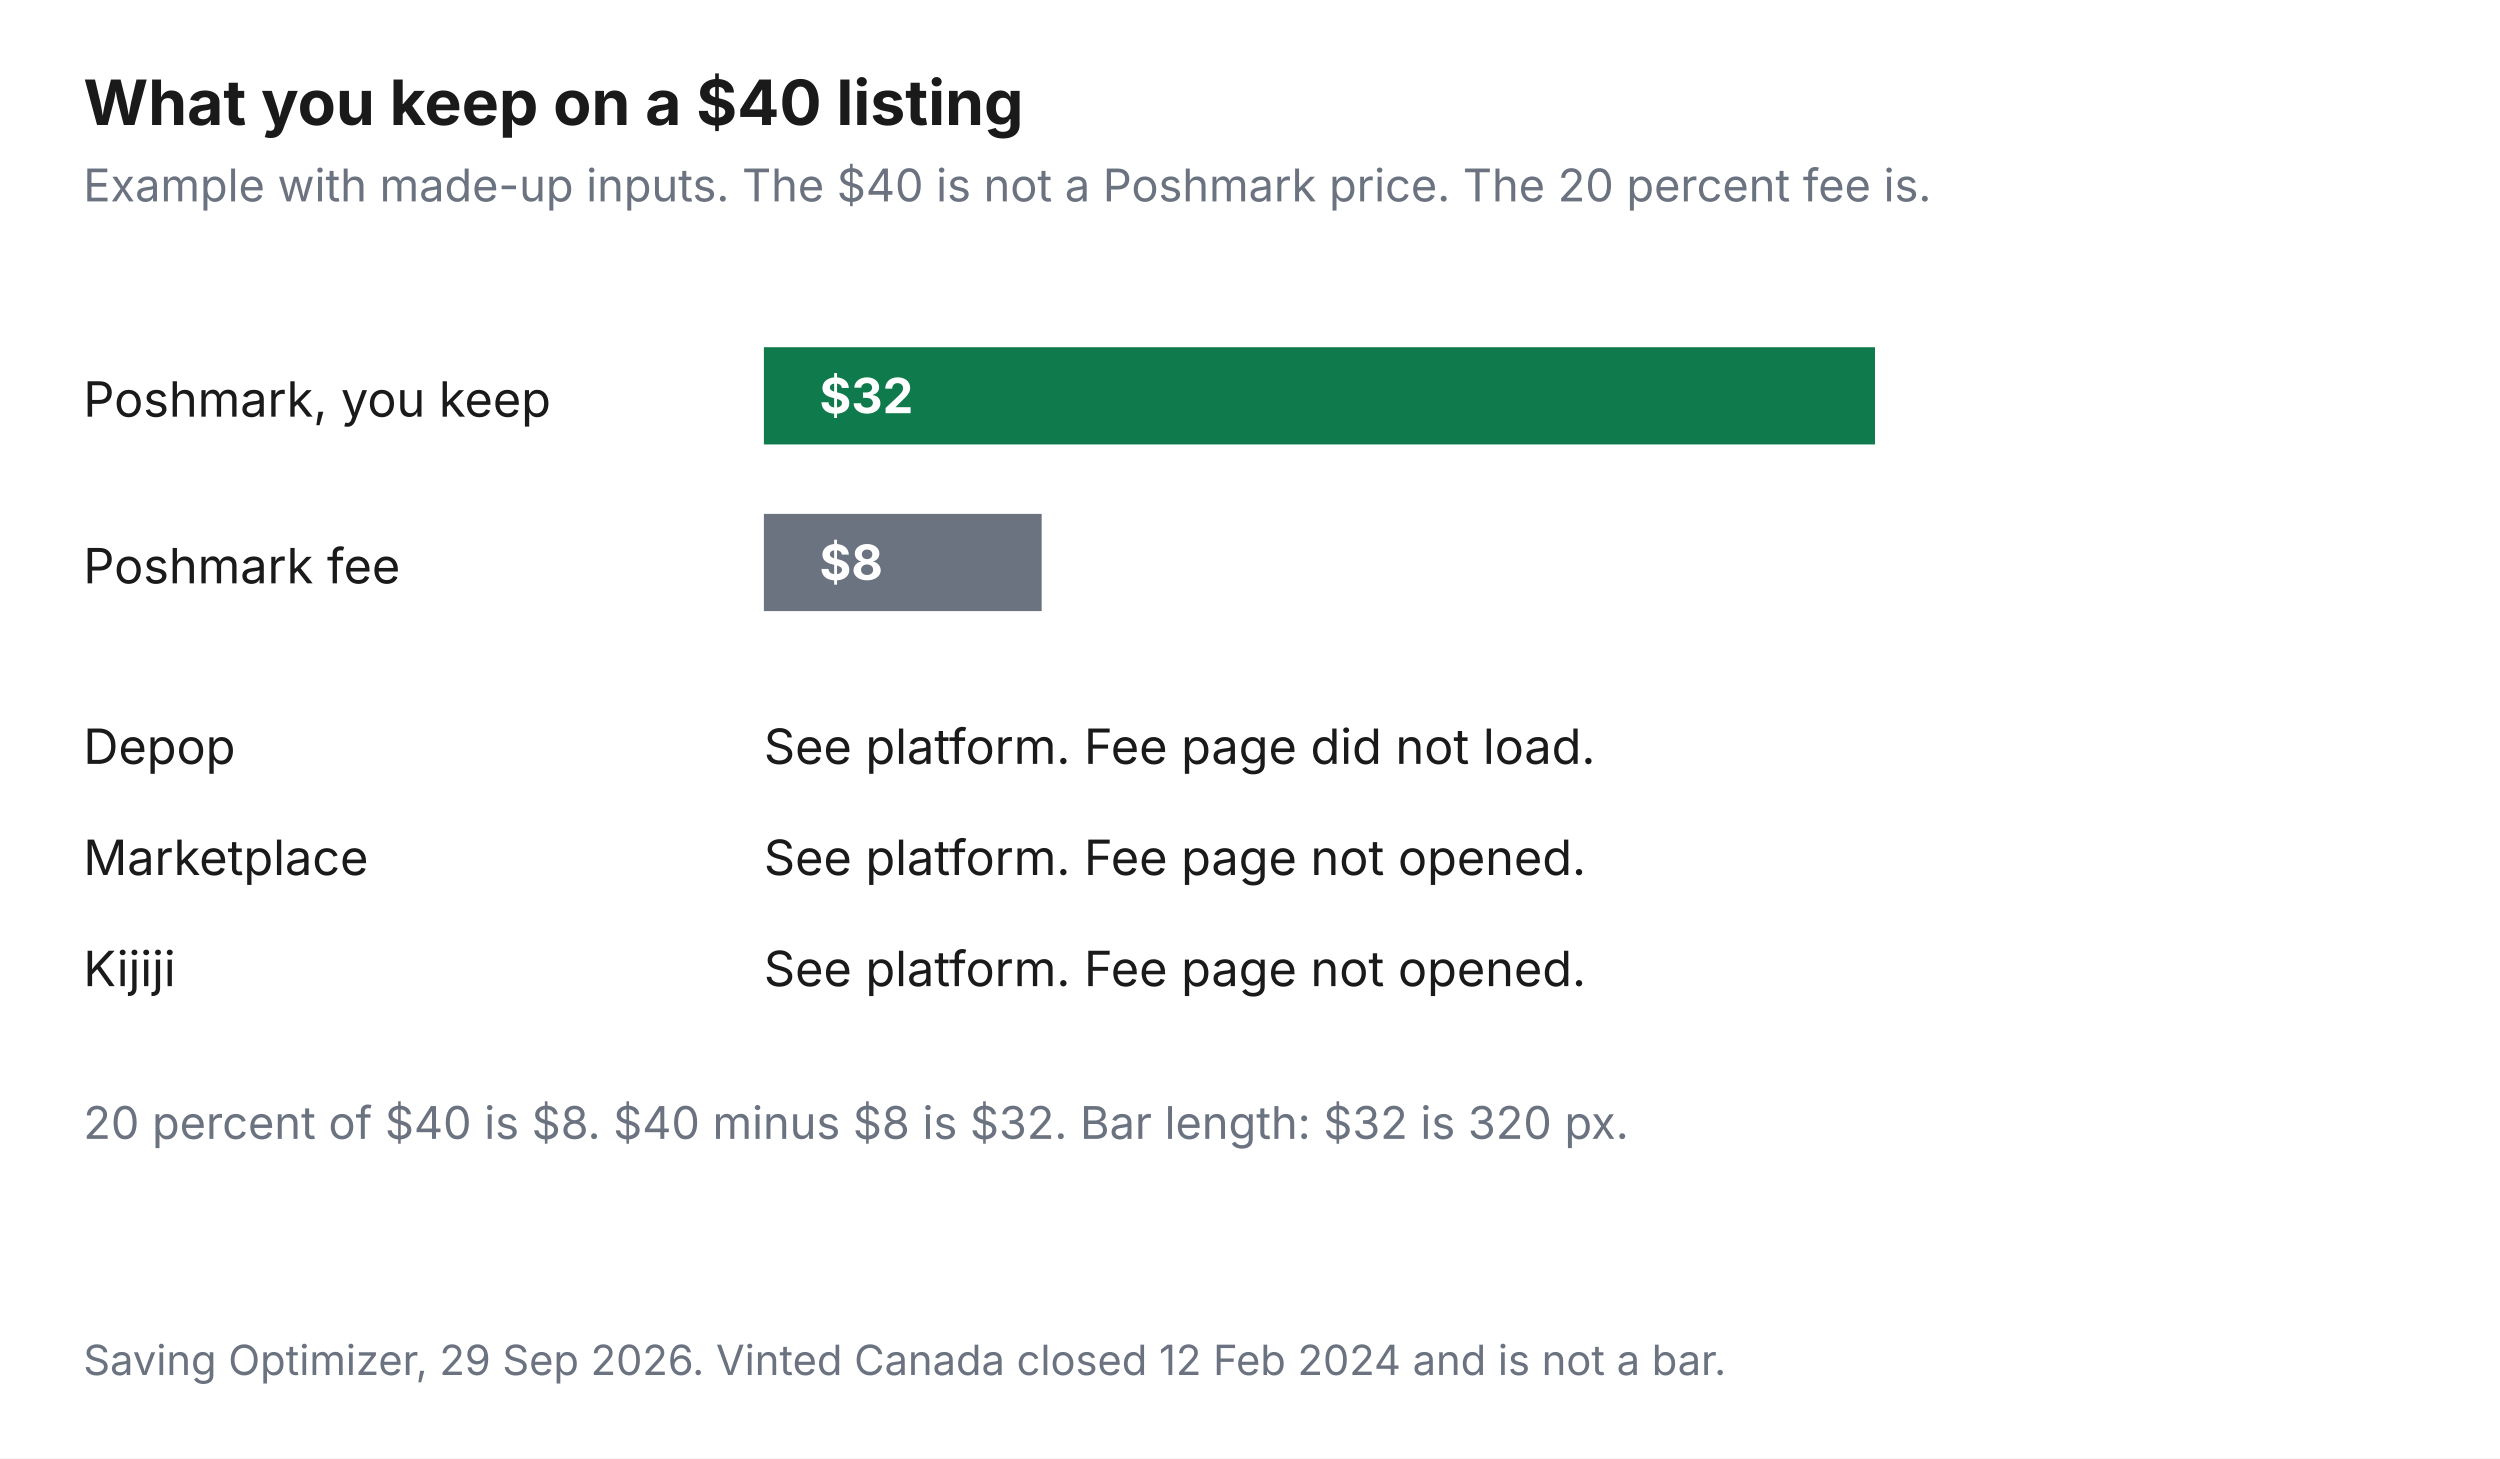
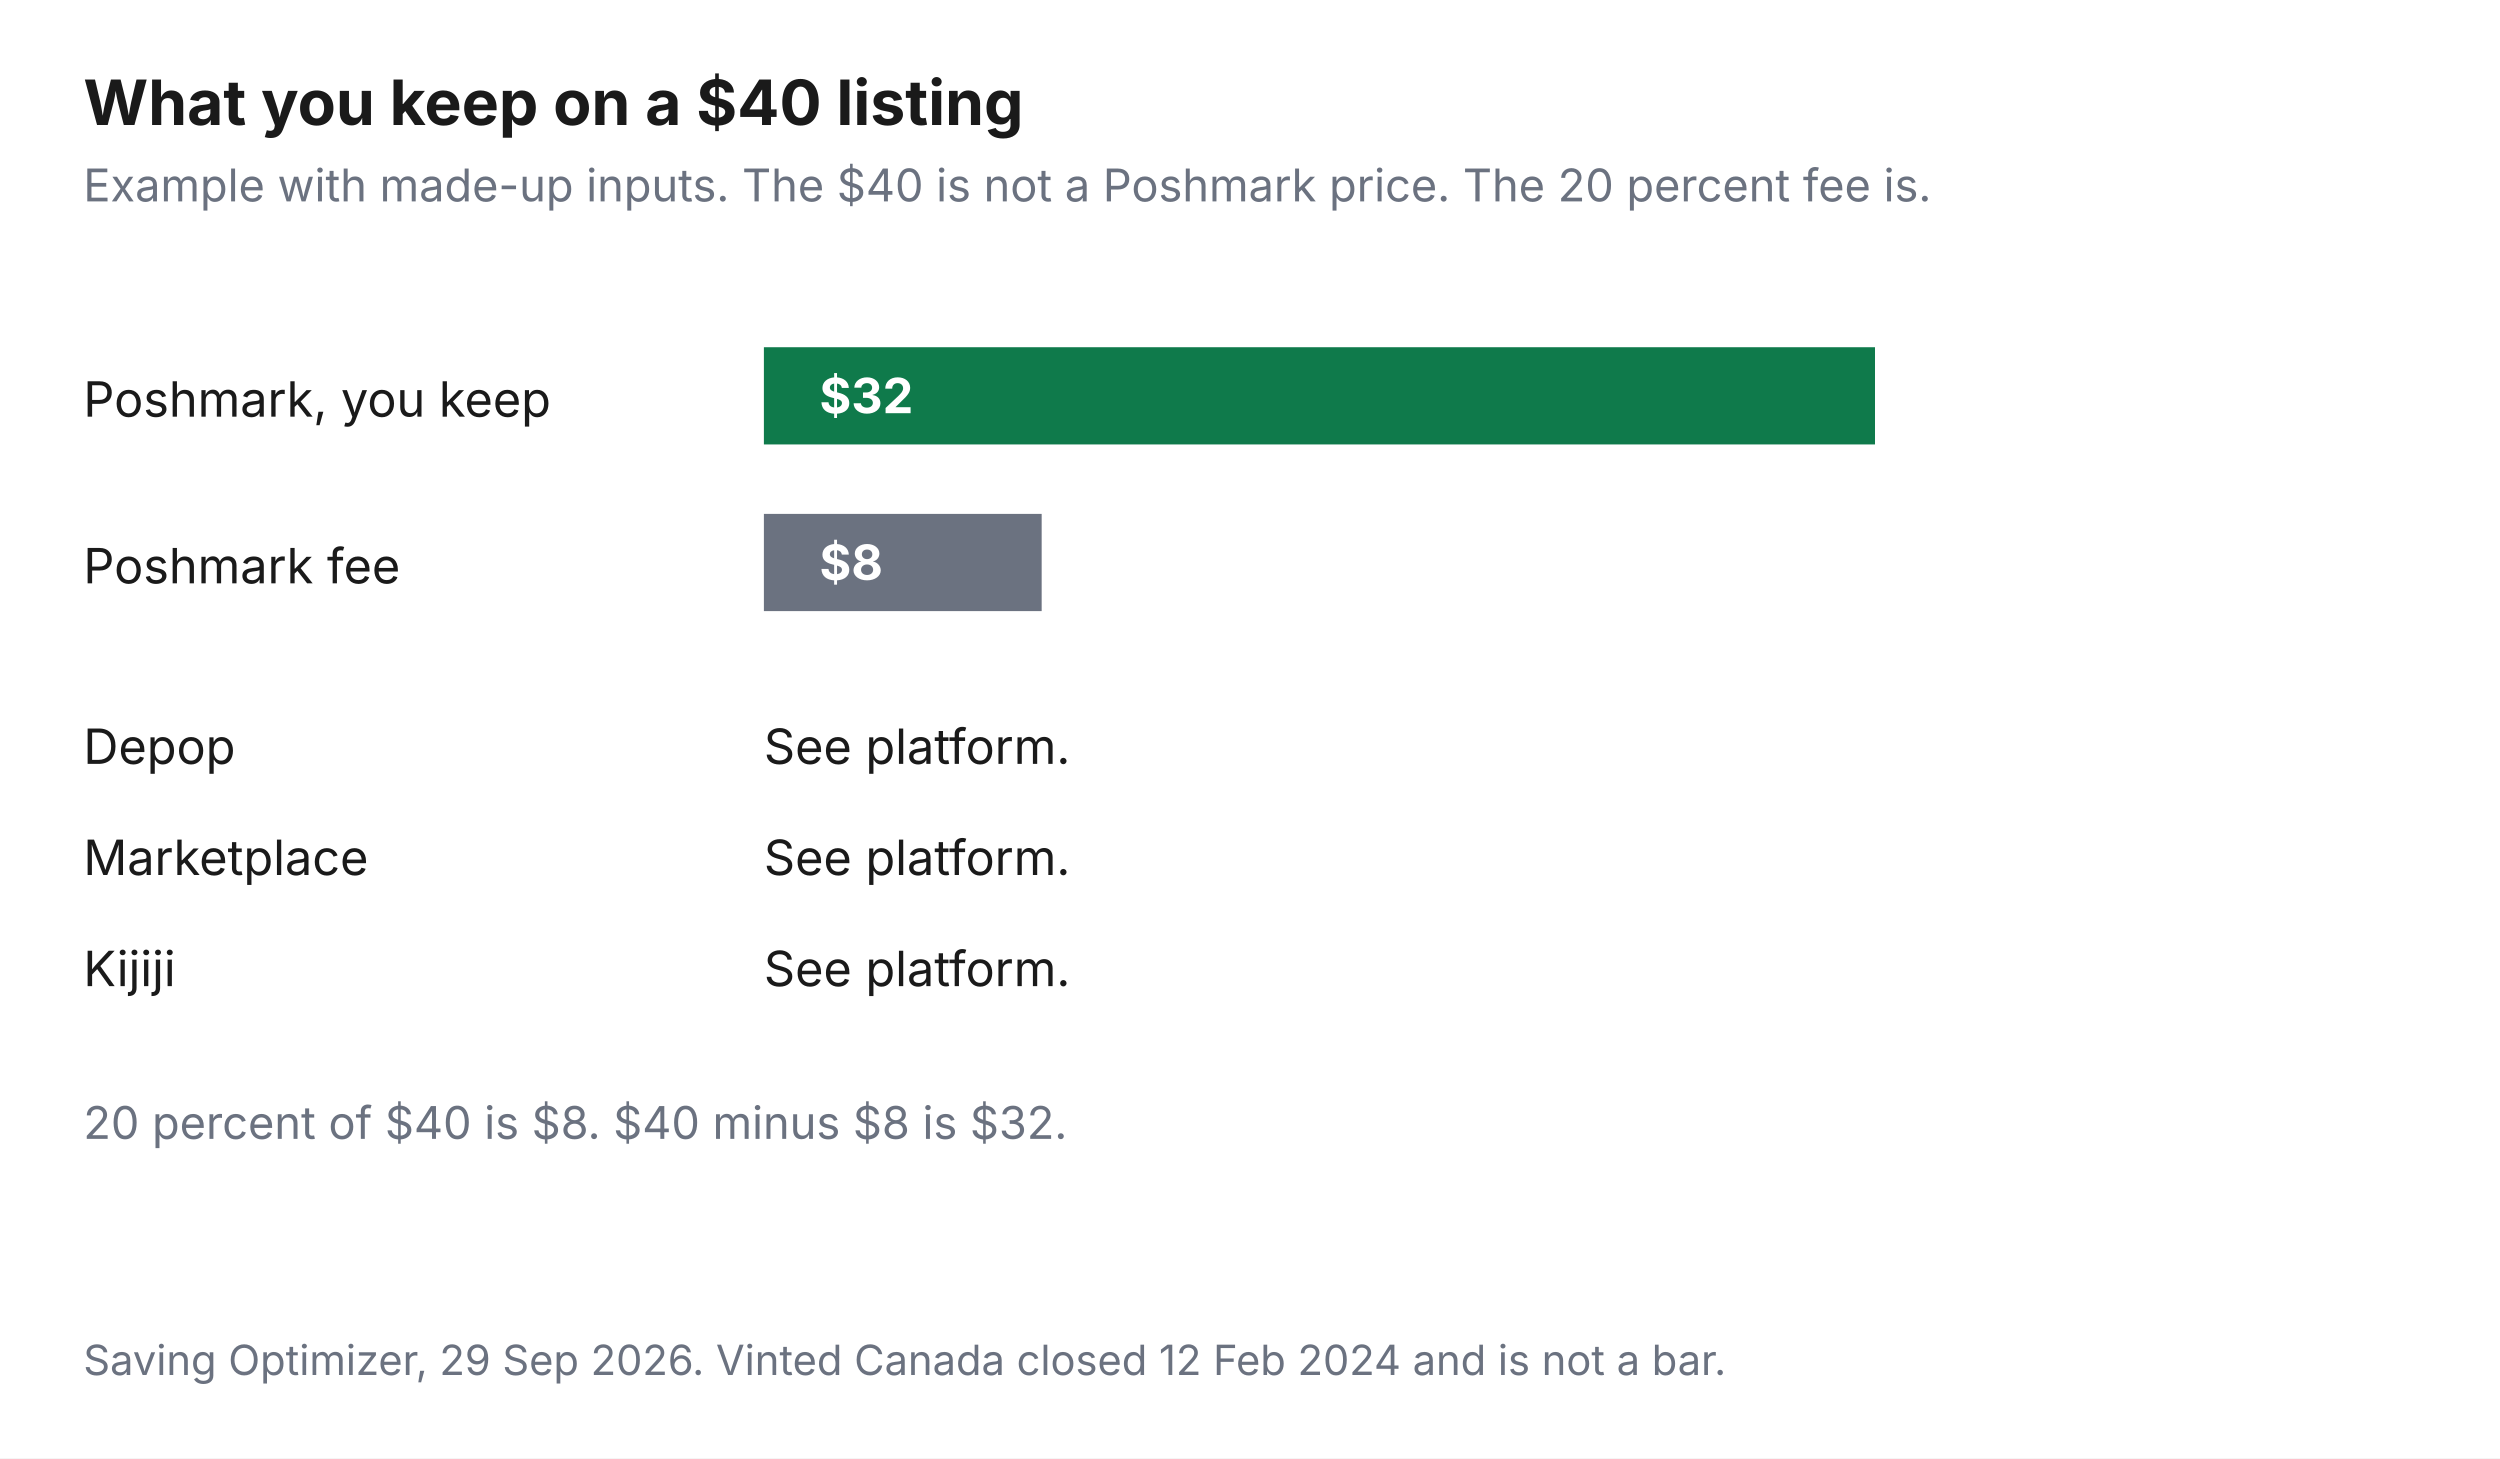
<svg xmlns="http://www.w3.org/2000/svg" viewBox="0 0 720 420" role="img">
  <rect width="720" height="420" fill="#FFFFFF" />
  <text x="24" y="36" font-family="Inter, Arial, sans-serif" font-size="18" font-weight="700" fill="#1A1A1A">What you keep on a $40 listing</text>
  <text x="24" y="58" font-family="Inter, Arial, sans-serif" font-size="13" fill="#6B7280">Example with made-up inputs. The $40 is not a Poshmark price. The 20 percent fee is.</text>
  <text x="24" y="120" font-family="Inter, Arial, sans-serif" font-size="14" fill="#1A1A1A">Poshmark, you keep</text>
  <rect x="220" y="100" width="320" height="28" fill="#0F7A4B" />
  <text x="236" y="119" font-family="Inter, Arial, sans-serif" font-size="14" font-weight="700" fill="#FFFFFF">$32</text>
  <text x="24" y="168" font-family="Inter, Arial, sans-serif" font-size="14" fill="#1A1A1A">Poshmark fee</text>
  <rect x="220" y="148" width="80" height="28" fill="#6B7280" />
  <text x="236" y="167" font-family="Inter, Arial, sans-serif" font-size="14" font-weight="700" fill="#FFFFFF">$8</text>
  <text x="24" y="220" font-family="Inter, Arial, sans-serif" font-size="14" fill="#1A1A1A">Depop</text>
-   <text x="220" y="220" font-family="Inter, Arial, sans-serif" font-size="14" fill="#1A1A1A">See platform. Fee page did not load.</text>
+   <text x="220" y="220" font-family="Inter, Arial, sans-serif" font-size="14" fill="#1A1A1A">See platform. </text>
  <text x="24" y="252" font-family="Inter, Arial, sans-serif" font-size="14" fill="#1A1A1A">Marketplace</text>
-   <text x="220" y="252" font-family="Inter, Arial, sans-serif" font-size="14" fill="#1A1A1A">See platform. Fee page not opened.</text>
+   <text x="220" y="252" font-family="Inter, Arial, sans-serif" font-size="14" fill="#1A1A1A">See platform. </text>
  <text x="24" y="284" font-family="Inter, Arial, sans-serif" font-size="14" fill="#1A1A1A">Kijiji</text>
-   <text x="220" y="284" font-family="Inter, Arial, sans-serif" font-size="14" fill="#1A1A1A">See platform. Fee page not opened.</text>
-   <text x="24" y="328" font-family="Inter, Arial, sans-serif" font-size="13" fill="#6B7280">20 percent of $40 is $8. $40 minus $8 is $32. Bar length: $32 is 320 px.</text>
+   <text x="220" y="284" font-family="Inter, Arial, sans-serif" font-size="14" fill="#1A1A1A">See platform. </text>
+   <text x="24" y="328" font-family="Inter, Arial, sans-serif" font-size="13" fill="#6B7280">20 percent of $40 is $8. $40 minus $8 is $32. </text>
  <text x="24" y="396" font-family="Inter, Arial, sans-serif" font-size="12" fill="#6B7280">Saving Optimizer, 29 Sep 2026. Vinted Canada closed 12 Feb 2024 and is not a bar.</text>
</svg>
